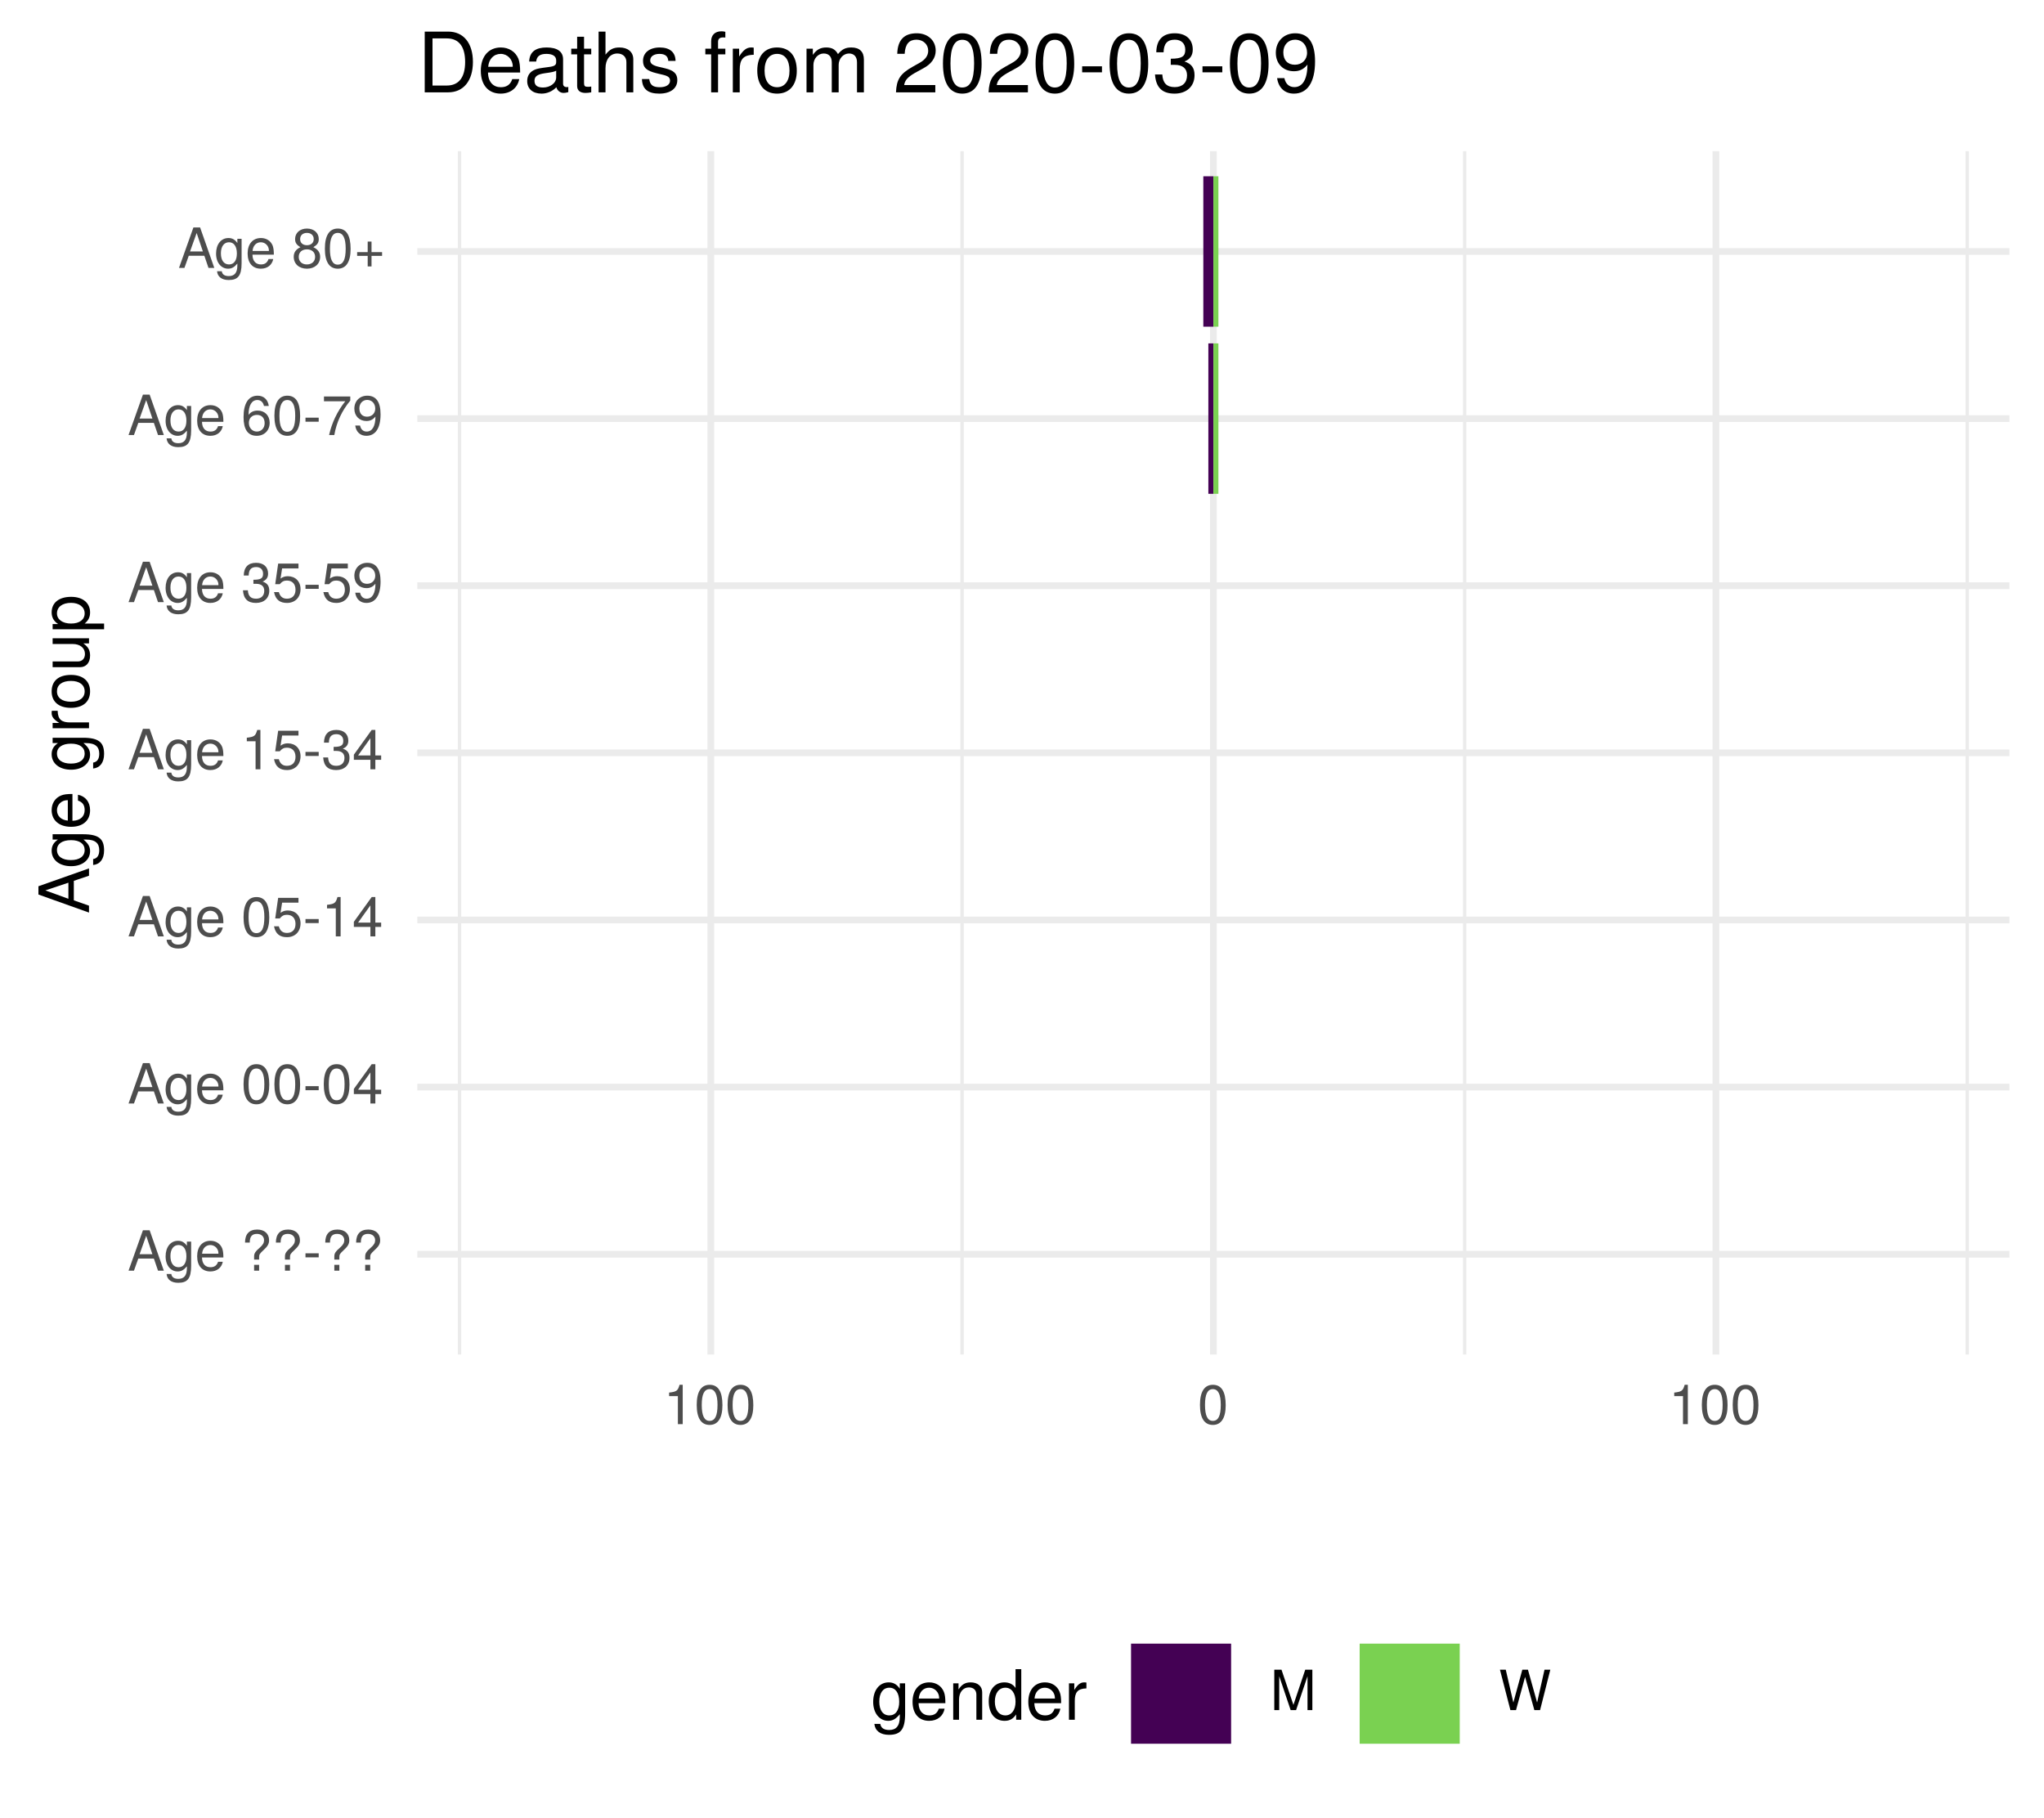
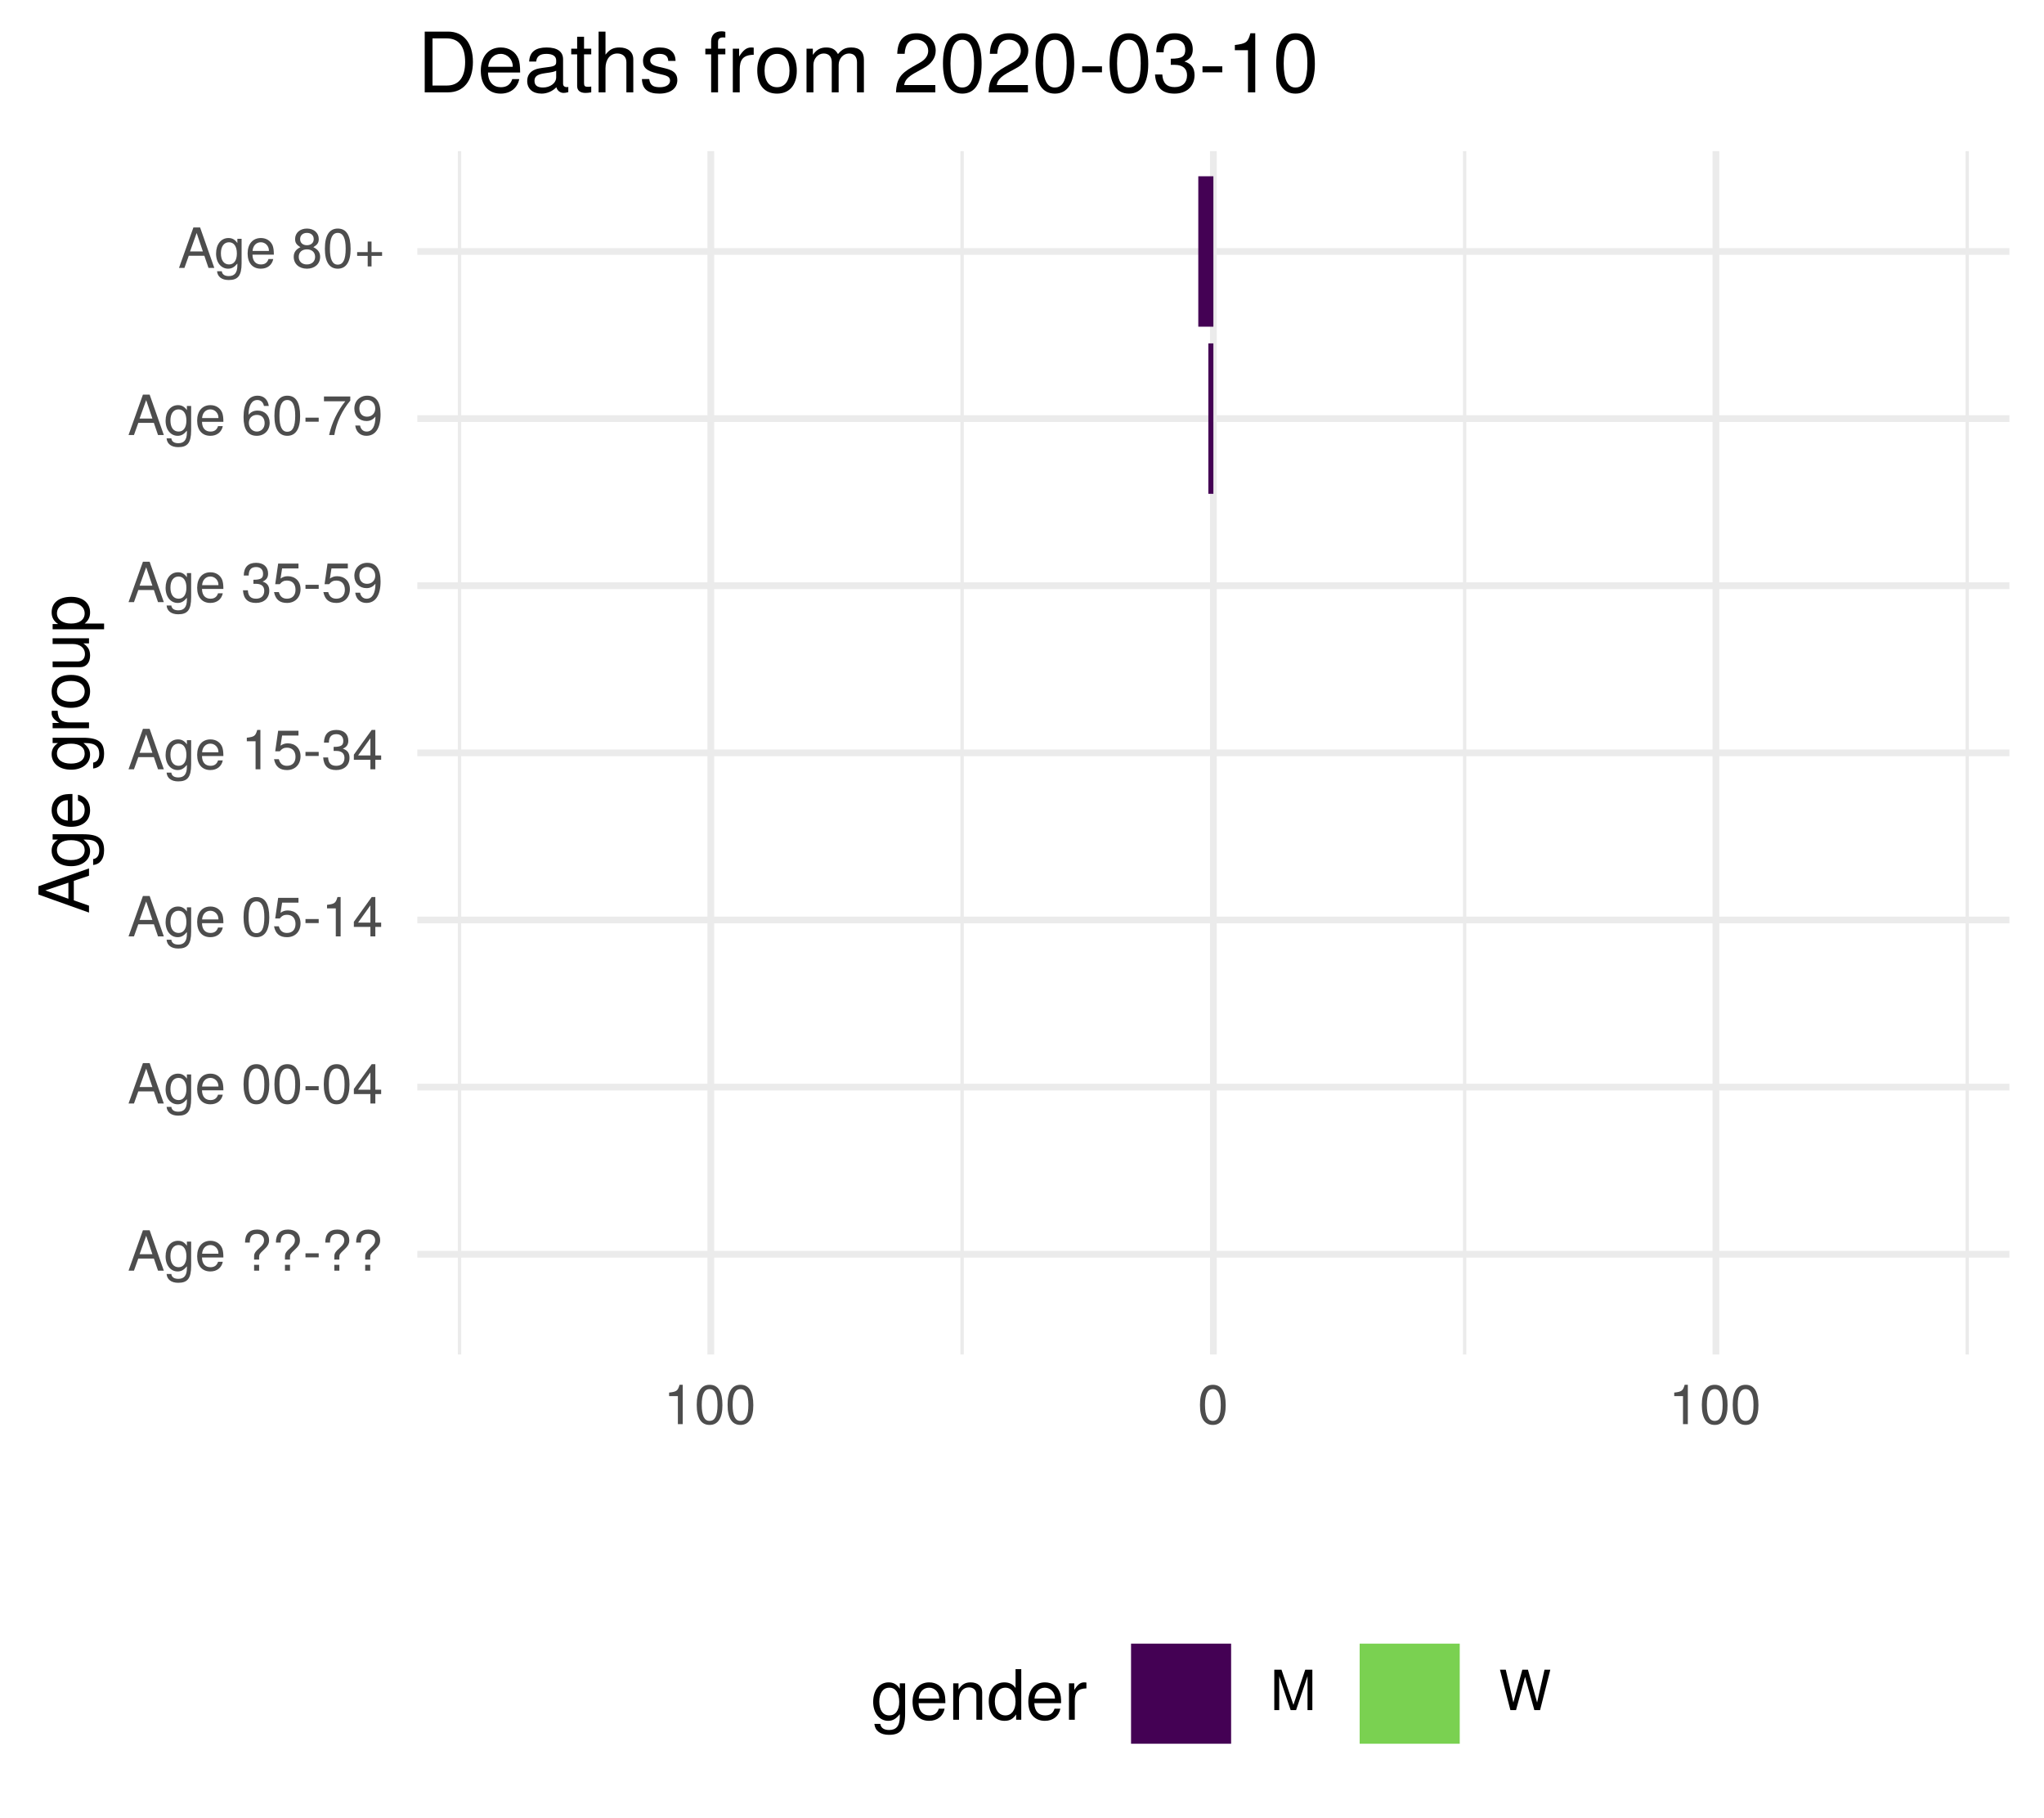
<svg xmlns="http://www.w3.org/2000/svg" xmlns:xlink="http://www.w3.org/1999/xlink" width="324pt" height="288pt" viewBox="0 0 324 288" version="1.1">
  <defs>
    <g>
      <symbol overflow="visible" id="glyph0-0">
        <path style="stroke:none;" d="" />
      </symbol>
      <symbol overflow="visible" id="glyph0-1">
        <path style="stroke:none;" d="M 5.75 0 L 3.5 -6.406 L 2.438 -6.406 L 0.156 0 L 1.016 0 L 1.703 -1.922 L 4.172 -1.922 L 4.828 0 Z M 3.938 -2.609 L 1.906 -2.609 L 2.953 -5.531 Z M 3.938 -2.609 " />
      </symbol>
      <symbol overflow="visible" id="glyph0-2">
        <path style="stroke:none;" d="M 4.297 -0.75 L 4.297 -4.609 L 3.625 -4.609 L 3.625 -3.938 C 3.25 -4.484 2.812 -4.734 2.219 -4.734 C 1.047 -4.734 0.25 -3.75 0.25 -2.266 C 0.25 -0.812 1.078 0.125 2.156 0.125 C 2.734 0.125 3.141 -0.109 3.625 -0.688 L 3.625 -0.391 C 3.625 0.828 3.125 1.297 2.266 1.297 C 1.688 1.297 1.234 1.094 1.156 0.531 L 0.406 0.531 C 0.484 1.406 1.156 1.922 2.25 1.922 C 3.688 1.922 4.297 1.281 4.297 -0.75 Z M 3.547 -2.281 C 3.547 -1.172 3.078 -0.547 2.312 -0.547 C 1.5 -0.547 1.016 -1.188 1.016 -2.312 C 1.016 -3.406 1.516 -4.062 2.297 -4.062 C 3.094 -4.062 3.547 -3.391 3.547 -2.281 Z M 3.547 -2.281 " />
      </symbol>
      <symbol overflow="visible" id="glyph0-3">
        <path style="stroke:none;" d="M 4.516 -2.094 C 4.516 -2.766 4.453 -3.188 4.328 -3.531 C 4.031 -4.281 3.328 -4.734 2.469 -4.734 C 1.172 -4.734 0.359 -3.797 0.359 -2.281 C 0.359 -0.766 1.156 0.125 2.453 0.125 C 3.5 0.125 4.234 -0.469 4.422 -1.406 L 3.672 -1.406 C 3.469 -0.797 3.062 -0.547 2.469 -0.547 C 1.703 -0.547 1.141 -1.031 1.125 -2.094 Z M 3.734 -2.75 C 3.734 -2.75 3.734 -2.703 3.719 -2.688 L 1.141 -2.688 C 1.203 -3.516 1.719 -4.062 2.453 -4.062 C 3.172 -4.062 3.734 -3.469 3.734 -2.75 Z M 3.734 -2.75 " />
      </symbol>
      <symbol overflow="visible" id="glyph0-4">
        <path style="stroke:none;" d="" />
      </symbol>
      <symbol overflow="visible" id="glyph0-5">
        <path style="stroke:none;" d="M 4.422 -4.828 C 4.422 -5.859 3.688 -6.516 2.547 -6.516 C 1.281 -6.516 0.609 -5.812 0.609 -4.453 L 1.359 -4.453 C 1.359 -5.422 1.719 -5.828 2.5 -5.828 C 3.172 -5.828 3.625 -5.422 3.625 -4.828 C 3.625 -4.422 3.438 -4.078 2.969 -3.672 C 2.453 -3.203 2.453 -3.203 2.297 -3 C 2.109 -2.75 2.047 -2.547 2.047 -2.234 L 2.047 -1.75 L 2.844 -1.75 L 2.844 -2.156 C 2.844 -2.547 2.938 -2.703 3.531 -3.25 C 4.203 -3.859 4.422 -4.25 4.422 -4.828 Z M 2.844 0 L 2.844 -0.922 L 2.047 -0.922 L 2.047 0 Z M 2.844 0 " />
      </symbol>
      <symbol overflow="visible" id="glyph0-6">
        <path style="stroke:none;" d="M 2.5 -2.109 L 2.5 -2.75 L 0.406 -2.75 L 0.406 -2.109 Z M 2.5 -2.109 " />
      </symbol>
      <symbol overflow="visible" id="glyph0-7">
        <path style="stroke:none;" d="M 4.453 -3 C 4.453 -5.156 3.781 -6.234 2.422 -6.234 C 1.078 -6.234 0.375 -5.141 0.375 -3.047 C 0.375 -0.953 1.078 0.125 2.422 0.125 C 3.734 0.125 4.453 -0.953 4.453 -3 Z M 3.672 -3.062 C 3.672 -1.297 3.266 -0.516 2.406 -0.516 C 1.578 -0.516 1.172 -1.344 1.172 -3.047 C 1.172 -4.75 1.578 -5.547 2.422 -5.547 C 3.25 -5.547 3.672 -4.734 3.672 -3.062 Z M 3.672 -3.062 " />
      </symbol>
      <symbol overflow="visible" id="glyph0-8">
        <path style="stroke:none;" d="M 4.578 -1.5 L 4.578 -2.188 L 3.656 -2.188 L 3.656 -6.234 L 3.078 -6.234 L 0.25 -2.312 L 0.25 -1.5 L 2.875 -1.5 L 2.875 0 L 3.656 0 L 3.656 -1.5 Z M 2.875 -2.188 L 0.922 -2.188 L 2.875 -4.922 Z M 2.875 -2.188 " />
      </symbol>
      <symbol overflow="visible" id="glyph0-9">
        <path style="stroke:none;" d="M 4.516 -2.062 C 4.516 -3.297 3.688 -4.109 2.5 -4.109 C 2.062 -4.109 1.703 -4 1.344 -3.734 L 1.594 -5.344 L 4.188 -5.344 L 4.188 -6.109 L 0.969 -6.109 L 0.5 -2.844 L 1.219 -2.844 C 1.578 -3.266 1.875 -3.422 2.359 -3.422 C 3.188 -3.422 3.719 -2.891 3.719 -1.969 C 3.719 -1.062 3.203 -0.547 2.359 -0.547 C 1.688 -0.547 1.266 -0.891 1.078 -1.594 L 0.312 -1.594 C 0.562 -0.359 1.266 0.125 2.375 0.125 C 3.641 0.125 4.516 -0.75 4.516 -2.062 Z M 4.516 -2.062 " />
      </symbol>
      <symbol overflow="visible" id="glyph0-10">
        <path style="stroke:none;" d="M 3.047 0 L 3.047 -6.234 L 2.547 -6.234 C 2.266 -5.281 2.094 -5.141 0.891 -5 L 0.891 -4.438 L 2.281 -4.438 L 2.281 0 Z M 3.047 0 " />
      </symbol>
      <symbol overflow="visible" id="glyph0-11">
        <path style="stroke:none;" d="M 4.453 -1.812 C 4.453 -2.562 4.141 -3.016 3.391 -3.266 C 3.969 -3.5 4.266 -3.891 4.266 -4.516 C 4.266 -5.594 3.547 -6.234 2.359 -6.234 C 1.109 -6.234 0.438 -5.547 0.406 -4.219 L 1.188 -4.219 C 1.203 -5.141 1.578 -5.562 2.375 -5.562 C 3.062 -5.562 3.469 -5.156 3.469 -4.5 C 3.469 -3.828 3.188 -3.547 1.938 -3.547 L 1.938 -2.906 L 2.359 -2.906 C 3.219 -2.906 3.656 -2.5 3.656 -1.797 C 3.656 -1.016 3.172 -0.547 2.359 -0.547 C 1.516 -0.547 1.109 -0.969 1.062 -1.875 L 0.281 -1.875 C 0.375 -0.5 1.062 0.125 2.344 0.125 C 3.625 0.125 4.453 -0.641 4.453 -1.812 Z M 4.453 -1.812 " />
      </symbol>
      <symbol overflow="visible" id="glyph0-12">
        <path style="stroke:none;" d="M 4.484 -3.266 C 4.484 -5.219 3.797 -6.234 2.375 -6.234 C 1.188 -6.234 0.328 -5.391 0.328 -4.172 C 0.328 -3.016 1.125 -2.219 2.25 -2.219 C 2.844 -2.219 3.266 -2.438 3.672 -2.922 C 3.672 -1.406 3.172 -0.547 2.281 -0.547 C 1.734 -0.547 1.359 -0.891 1.234 -1.5 L 0.469 -1.5 C 0.609 -0.469 1.281 0.125 2.234 0.125 C 3.688 0.125 4.484 -1.109 4.484 -3.266 Z M 3.641 -4.188 C 3.641 -3.422 3.094 -2.906 2.344 -2.906 C 1.594 -2.906 1.125 -3.391 1.125 -4.234 C 1.125 -5.016 1.656 -5.562 2.359 -5.562 C 3.094 -5.562 3.641 -5 3.641 -4.188 Z M 3.641 -4.188 " />
      </symbol>
      <symbol overflow="visible" id="glyph0-13">
        <path style="stroke:none;" d="M 4.516 -1.938 C 4.516 -3.094 3.719 -3.875 2.609 -3.875 C 1.984 -3.875 1.5 -3.641 1.172 -3.188 C 1.172 -4.703 1.672 -5.547 2.562 -5.547 C 3.109 -5.547 3.484 -5.203 3.609 -4.609 L 4.375 -4.609 C 4.234 -5.625 3.562 -6.234 2.609 -6.234 C 1.156 -6.234 0.375 -5.016 0.375 -2.844 C 0.375 -0.891 1.047 0.125 2.469 0.125 C 3.656 0.125 4.516 -0.719 4.516 -1.938 Z M 3.719 -1.875 C 3.719 -1.094 3.188 -0.547 2.484 -0.547 C 1.766 -0.547 1.219 -1.125 1.219 -1.922 C 1.219 -2.688 1.734 -3.188 2.5 -3.188 C 3.25 -3.188 3.719 -2.703 3.719 -1.875 Z M 3.719 -1.875 " />
      </symbol>
      <symbol overflow="visible" id="glyph0-14">
        <path style="stroke:none;" d="M 4.578 -5.453 L 4.578 -6.109 L 0.406 -6.109 L 0.406 -5.344 L 3.781 -5.344 C 2.531 -3.781 1.656 -1.953 1.219 0 L 2.047 0 C 2.391 -2.016 3.266 -3.891 4.578 -5.453 Z M 4.578 -5.453 " />
      </symbol>
      <symbol overflow="visible" id="glyph0-15">
        <path style="stroke:none;" d="M 4.516 -1.766 C 4.516 -2.453 4.156 -2.938 3.438 -3.281 C 4.078 -3.672 4.297 -3.984 4.297 -4.578 C 4.297 -5.547 3.531 -6.234 2.422 -6.234 C 1.312 -6.234 0.547 -5.547 0.547 -4.578 C 0.547 -4 0.75 -3.672 1.391 -3.281 C 0.672 -2.938 0.328 -2.453 0.328 -1.766 C 0.328 -0.625 1.188 0.125 2.422 0.125 C 3.656 0.125 4.516 -0.625 4.516 -1.766 Z M 3.5 -4.562 C 3.5 -3.969 3.062 -3.594 2.422 -3.594 C 1.766 -3.594 1.344 -3.969 1.344 -4.562 C 1.344 -5.156 1.766 -5.547 2.422 -5.547 C 3.078 -5.547 3.5 -5.156 3.5 -4.562 Z M 3.719 -1.75 C 3.719 -1.016 3.188 -0.547 2.406 -0.547 C 1.641 -0.547 1.125 -1.016 1.125 -1.75 C 1.125 -2.484 1.641 -2.938 2.422 -2.938 C 3.188 -2.938 3.719 -2.484 3.719 -1.75 Z M 3.719 -1.75 " />
      </symbol>
      <symbol overflow="visible" id="glyph0-16">
        <path style="stroke:none;" d="M 4.547 -1.906 L 4.547 -2.5 L 2.875 -2.5 L 2.875 -4.172 L 2.266 -4.172 L 2.266 -2.5 L 0.594 -2.5 L 0.594 -1.906 L 2.266 -1.906 L 2.266 -0.234 L 2.875 -0.234 L 2.875 -1.906 Z M 4.547 -1.906 " />
      </symbol>
      <symbol overflow="visible" id="glyph0-17">
        <path style="stroke:none;" d="M 6.688 0 L 6.688 -6.406 L 5.562 -6.406 L 3.688 -0.828 L 1.797 -6.406 L 0.656 -6.406 L 0.656 0 L 1.438 0 L 1.438 -5.375 L 3.25 0 L 4.109 0 L 5.922 -5.375 L 5.922 0 Z M 6.688 0 " />
      </symbol>
      <symbol overflow="visible" id="glyph0-18">
        <path style="stroke:none;" d="M 8.172 -6.406 L 7.25 -6.406 L 6.078 -1.203 L 4.625 -6.406 L 3.734 -6.406 L 2.312 -1.203 L 1.109 -6.406 L 0.188 -6.406 L 1.844 0 L 2.734 0 L 4.172 -5.266 L 5.641 0 L 6.547 0 Z M 8.172 -6.406 " />
      </symbol>
      <symbol overflow="visible" id="glyph1-0">
        <path style="stroke:none;" d="" />
      </symbol>
      <symbol overflow="visible" id="glyph1-1">
        <path style="stroke:none;" d="M 0 -7.188 L -8.016 -4.359 L -8.016 -3.047 L 0 -0.188 L 0 -1.281 L -2.406 -2.125 L -2.406 -5.219 L 0 -6.031 Z M -3.266 -4.922 L -3.266 -2.375 L -6.922 -3.703 Z M -3.266 -4.922 " />
      </symbol>
      <symbol overflow="visible" id="glyph1-2">
        <path style="stroke:none;" d="M -0.953 -5.375 L -5.766 -5.375 L -5.766 -4.531 L -4.922 -4.531 C -5.609 -4.062 -5.922 -3.516 -5.922 -2.766 C -5.922 -1.312 -4.703 -0.312 -2.828 -0.312 C -1.016 -0.312 0.172 -1.344 0.172 -2.688 C 0.172 -3.422 -0.141 -3.922 -0.875 -4.531 L -0.484 -4.531 C 1.047 -4.531 1.625 -3.906 1.625 -2.844 C 1.625 -2.109 1.359 -1.547 0.656 -1.438 L 0.656 -0.5 C 1.75 -0.609 2.391 -1.453 2.391 -2.812 C 2.391 -4.609 1.594 -5.375 -0.953 -5.375 Z M -2.844 -4.438 C -1.469 -4.438 -0.688 -3.844 -0.688 -2.875 C -0.688 -1.875 -1.484 -1.281 -2.875 -1.281 C -4.266 -1.281 -5.078 -1.891 -5.078 -2.875 C -5.078 -3.859 -4.25 -4.438 -2.844 -4.438 Z M -2.844 -4.438 " />
      </symbol>
      <symbol overflow="visible" id="glyph1-3">
        <path style="stroke:none;" d="M -2.625 -5.641 C -3.453 -5.641 -3.984 -5.578 -4.406 -5.406 C -5.359 -5.031 -5.922 -4.156 -5.922 -3.078 C -5.922 -1.469 -4.734 -0.438 -2.844 -0.438 C -0.953 -0.438 0.172 -1.438 0.172 -3.062 C 0.172 -4.375 -0.578 -5.297 -1.75 -5.516 L -1.75 -4.594 C -0.984 -4.344 -0.688 -3.828 -0.688 -3.094 C -0.688 -2.141 -1.297 -1.422 -2.625 -1.391 Z M -3.438 -4.656 C -3.438 -4.656 -3.391 -4.656 -3.359 -4.656 L -3.359 -1.422 C -4.391 -1.5 -5.078 -2.141 -5.078 -3.062 C -5.078 -3.969 -4.328 -4.656 -3.438 -4.656 Z M -3.438 -4.656 " />
      </symbol>
      <symbol overflow="visible" id="glyph1-4">
        <path style="stroke:none;" d="" />
      </symbol>
      <symbol overflow="visible" id="glyph1-5">
        <path style="stroke:none;" d="M -4.969 -3.531 L -5.891 -3.531 C -5.922 -3.375 -5.922 -3.297 -5.922 -3.172 C -5.922 -2.578 -5.578 -2.141 -4.719 -1.609 L -5.766 -1.609 L -5.766 -0.766 L 0 -0.766 L 0 -1.688 L -2.984 -1.688 C -4.297 -1.688 -4.938 -2.109 -4.969 -3.531 Z M -4.969 -3.531 " />
      </symbol>
      <symbol overflow="visible" id="glyph1-6">
        <path style="stroke:none;" d="M -2.844 -5.609 C -4.828 -5.609 -5.922 -4.656 -5.922 -2.984 C -5.922 -1.375 -4.812 -0.391 -2.875 -0.391 C -0.953 -0.391 0.172 -1.359 0.172 -3 C 0.172 -4.625 -0.953 -5.609 -2.844 -5.609 Z M -2.844 -4.656 C -1.5 -4.656 -0.688 -4.016 -0.688 -3 C -0.688 -1.984 -1.484 -1.359 -2.875 -1.359 C -4.266 -1.359 -5.078 -1.984 -5.078 -3 C -5.078 -4.031 -4.281 -4.656 -2.844 -4.656 Z M -2.844 -4.656 " />
      </symbol>
      <symbol overflow="visible" id="glyph1-7">
        <path style="stroke:none;" d="M 0 -5.297 L -5.766 -5.297 L -5.766 -4.391 L -2.578 -4.391 C -1.406 -4.391 -0.641 -3.766 -0.641 -2.812 C -0.641 -2.094 -1.078 -1.625 -1.766 -1.625 L -5.766 -1.625 L -5.766 -0.719 L -1.406 -0.719 C -0.453 -0.719 0.172 -1.438 0.172 -2.547 C 0.172 -3.406 -0.125 -3.938 -0.891 -4.484 L 0 -4.484 Z M 0 -5.297 " />
      </symbol>
      <symbol overflow="visible" id="glyph1-8">
        <path style="stroke:none;" d="M -2.828 -5.75 C -4.766 -5.75 -5.922 -4.812 -5.922 -3.281 C -5.922 -2.5 -5.578 -1.875 -4.891 -1.438 L -5.766 -1.438 L -5.766 -0.609 L 2.391 -0.609 L 2.391 -1.516 L -0.688 -1.516 C -0.094 -2 0.172 -2.547 0.172 -3.281 C 0.172 -4.781 -0.984 -5.75 -2.828 -5.75 Z M -2.844 -4.797 C -1.547 -4.797 -0.688 -4.125 -0.688 -3.125 C -0.688 -2.156 -1.484 -1.516 -2.844 -1.516 C -4.188 -1.516 -5.078 -2.156 -5.078 -3.125 C -5.078 -4.141 -4.219 -4.797 -2.844 -4.797 Z M -2.844 -4.797 " />
      </symbol>
      <symbol overflow="visible" id="glyph2-0">
        <path style="stroke:none;" d="" />
      </symbol>
      <symbol overflow="visible" id="glyph2-1">
        <path style="stroke:none;" d="M 5.375 -0.953 L 5.375 -5.766 L 4.531 -5.766 L 4.531 -4.922 C 4.062 -5.609 3.516 -5.922 2.766 -5.922 C 1.312 -5.922 0.312 -4.703 0.312 -2.828 C 0.312 -1.016 1.344 0.172 2.688 0.172 C 3.422 0.172 3.922 -0.141 4.531 -0.875 L 4.531 -0.484 C 4.531 1.047 3.906 1.625 2.844 1.625 C 2.109 1.625 1.547 1.359 1.438 0.656 L 0.5 0.656 C 0.609 1.75 1.453 2.391 2.812 2.391 C 4.609 2.391 5.375 1.594 5.375 -0.953 Z M 4.438 -2.844 C 4.438 -1.469 3.844 -0.688 2.875 -0.688 C 1.875 -0.688 1.281 -1.484 1.281 -2.875 C 1.281 -4.266 1.891 -5.078 2.875 -5.078 C 3.859 -5.078 4.438 -4.25 4.438 -2.844 Z M 4.438 -2.844 " />
      </symbol>
      <symbol overflow="visible" id="glyph2-2">
        <path style="stroke:none;" d="M 5.641 -2.625 C 5.641 -3.453 5.578 -3.984 5.406 -4.406 C 5.031 -5.359 4.156 -5.922 3.078 -5.922 C 1.469 -5.922 0.438 -4.734 0.438 -2.844 C 0.438 -0.953 1.438 0.172 3.062 0.172 C 4.375 0.172 5.297 -0.578 5.516 -1.75 L 4.594 -1.75 C 4.344 -0.984 3.828 -0.688 3.094 -0.688 C 2.141 -0.688 1.422 -1.297 1.391 -2.625 Z M 4.656 -3.438 C 4.656 -3.438 4.656 -3.391 4.656 -3.359 L 1.422 -3.359 C 1.5 -4.391 2.141 -5.078 3.062 -5.078 C 3.969 -5.078 4.656 -4.328 4.656 -3.438 Z M 4.656 -3.438 " />
      </symbol>
      <symbol overflow="visible" id="glyph2-3">
        <path style="stroke:none;" d="M 5.359 0 L 5.359 -4.359 C 5.359 -5.312 4.641 -5.922 3.531 -5.922 C 2.672 -5.922 2.125 -5.594 1.609 -4.797 L 1.609 -5.766 L 0.766 -5.766 L 0.766 0 L 1.688 0 L 1.688 -3.172 C 1.688 -4.359 2.328 -5.125 3.25 -5.125 C 3.984 -5.125 4.438 -4.688 4.438 -4 L 4.438 0 Z M 5.359 0 " />
      </symbol>
      <symbol overflow="visible" id="glyph2-4">
        <path style="stroke:none;" d="M 5.438 0 L 5.438 -8.016 L 4.531 -8.016 L 4.531 -5.031 C 4.141 -5.625 3.531 -5.922 2.766 -5.922 C 1.266 -5.922 0.281 -4.781 0.281 -2.938 C 0.281 -0.984 1.25 0.172 2.797 0.172 C 3.594 0.172 4.141 -0.125 4.625 -0.844 L 4.625 0 Z M 4.531 -2.859 C 4.531 -1.531 3.891 -0.688 2.922 -0.688 C 1.906 -0.688 1.25 -1.547 1.25 -2.875 C 1.25 -4.219 1.906 -5.078 2.922 -5.078 C 3.906 -5.078 4.531 -4.188 4.531 -2.859 Z M 4.531 -2.859 " />
      </symbol>
      <symbol overflow="visible" id="glyph2-5">
        <path style="stroke:none;" d="M 3.531 -4.969 L 3.531 -5.891 C 3.375 -5.922 3.297 -5.922 3.172 -5.922 C 2.578 -5.922 2.141 -5.578 1.609 -4.719 L 1.609 -5.766 L 0.766 -5.766 L 0.766 0 L 1.688 0 L 1.688 -2.984 C 1.688 -4.297 2.109 -4.938 3.531 -4.969 Z M 3.531 -4.969 " />
      </symbol>
      <symbol overflow="visible" id="glyph3-0">
        <path style="stroke:none;" d="" />
      </symbol>
      <symbol overflow="visible" id="glyph3-1">
        <path style="stroke:none;" d="M 8.812 -4.812 C 8.812 -7.797 7.328 -9.625 4.891 -9.625 L 1.172 -9.625 L 1.172 0 L 4.891 0 C 7.312 0 8.812 -1.828 8.812 -4.812 Z M 7.578 -4.812 C 7.578 -2.375 6.578 -1.078 4.672 -1.078 L 2.406 -1.078 L 2.406 -8.547 L 4.672 -8.547 C 6.578 -8.547 7.578 -7.266 7.578 -4.812 Z M 7.578 -4.812 " />
      </symbol>
      <symbol overflow="visible" id="glyph3-2">
        <path style="stroke:none;" d="M 6.766 -3.141 C 6.766 -4.141 6.688 -4.781 6.5 -5.297 C 6.047 -6.438 4.984 -7.109 3.703 -7.109 C 1.766 -7.109 0.531 -5.688 0.531 -3.422 C 0.531 -1.156 1.734 0.203 3.672 0.203 C 5.25 0.203 6.344 -0.703 6.625 -2.094 L 5.516 -2.094 C 5.219 -1.188 4.594 -0.812 3.703 -0.812 C 2.562 -0.812 1.703 -1.562 1.672 -3.141 Z M 5.594 -4.125 C 5.594 -4.125 5.594 -4.062 5.578 -4.047 L 1.703 -4.047 C 1.797 -5.266 2.578 -6.094 3.688 -6.094 C 4.766 -6.094 5.594 -5.203 5.594 -4.125 Z M 5.594 -4.125 " />
      </symbol>
      <symbol overflow="visible" id="glyph3-3">
        <path style="stroke:none;" d="M 7.062 -0.031 L 7.062 -0.859 C 6.938 -0.828 6.891 -0.828 6.828 -0.828 C 6.438 -0.828 6.234 -1.031 6.234 -1.375 L 6.234 -5.234 C 6.234 -6.453 5.328 -7.109 3.625 -7.109 C 1.953 -7.109 0.922 -6.469 0.859 -4.875 L 1.969 -4.875 C 2.062 -5.719 2.562 -6.094 3.594 -6.094 C 4.578 -6.094 5.141 -5.734 5.141 -5.062 L 5.141 -4.781 C 5.141 -4.312 4.859 -4.125 3.984 -4.016 C 2.422 -3.812 2.188 -3.766 1.766 -3.594 C 0.969 -3.266 0.547 -2.641 0.547 -1.797 C 0.547 -0.547 1.422 0.203 2.828 0.203 C 3.703 0.203 4.562 -0.172 5.172 -0.812 C 5.297 -0.297 5.766 0.094 6.312 0.094 C 6.531 0.094 6.703 0.062 7.062 -0.031 Z M 5.141 -2.391 C 5.141 -1.406 4.125 -0.766 3.062 -0.766 C 2.203 -0.766 1.703 -1.062 1.703 -1.828 C 1.703 -2.547 2.188 -2.859 3.359 -3.031 C 4.531 -3.188 4.766 -3.25 5.141 -3.422 Z M 5.141 -2.391 " />
      </symbol>
      <symbol overflow="visible" id="glyph3-4">
        <path style="stroke:none;" d="M 3.359 0 L 3.359 -0.922 C 3.203 -0.891 3.031 -0.875 2.828 -0.875 C 2.344 -0.875 2.219 -1 2.219 -1.484 L 2.219 -6.016 L 3.359 -6.016 L 3.359 -6.922 L 2.219 -6.922 L 2.219 -8.812 L 1.125 -8.812 L 1.125 -6.922 L 0.188 -6.922 L 0.188 -6.016 L 1.125 -6.016 L 1.125 -1 C 1.125 -0.297 1.594 0.094 2.453 0.094 C 2.719 0.094 2.984 0.062 3.359 0 Z M 3.359 0 " />
      </symbol>
      <symbol overflow="visible" id="glyph3-5">
        <path style="stroke:none;" d="M 6.422 0 L 6.422 -5.234 C 6.422 -6.391 5.578 -7.109 4.234 -7.109 C 3.266 -7.109 2.672 -6.812 2.016 -5.969 L 2.016 -9.625 L 0.922 -9.625 L 0.922 0 L 2.016 0 L 2.016 -3.812 C 2.016 -5.234 2.766 -6.156 3.891 -6.156 C 4.672 -6.156 5.328 -5.703 5.328 -4.797 L 5.328 0 Z M 6.422 0 " />
      </symbol>
      <symbol overflow="visible" id="glyph3-6">
        <path style="stroke:none;" d="M 6.062 -1.938 C 6.062 -2.969 5.484 -3.484 4.109 -3.812 L 3.047 -4.062 C 2.156 -4.281 1.766 -4.562 1.766 -5.062 C 1.766 -5.688 2.344 -6.094 3.234 -6.094 C 4.125 -6.094 4.594 -5.719 4.625 -4.984 L 5.781 -4.984 C 5.766 -6.344 4.875 -7.109 3.281 -7.109 C 1.656 -7.109 0.625 -6.281 0.625 -5 C 0.625 -3.922 1.172 -3.406 2.812 -3.016 L 3.844 -2.766 C 4.609 -2.578 4.906 -2.344 4.906 -1.844 C 4.906 -1.203 4.266 -0.812 3.297 -0.812 C 2.312 -0.812 1.75 -1.062 1.609 -2.109 L 0.453 -2.109 C 0.5 -0.516 1.406 0.203 3.203 0.203 C 4.953 0.203 6.062 -0.609 6.062 -1.938 Z M 6.062 -1.938 " />
      </symbol>
      <symbol overflow="visible" id="glyph3-7">
        <path style="stroke:none;" d="" />
      </symbol>
      <symbol overflow="visible" id="glyph3-8">
        <path style="stroke:none;" d="M 3.406 -6.016 L 3.406 -6.922 L 2.25 -6.922 L 2.25 -8 C 2.25 -8.469 2.516 -8.703 3.031 -8.703 C 3.109 -8.703 3.156 -8.703 3.406 -8.688 L 3.406 -9.594 C 3.156 -9.656 3.016 -9.672 2.781 -9.672 C 1.766 -9.672 1.156 -9.078 1.156 -8.094 L 1.156 -6.922 L 0.234 -6.922 L 0.234 -6.016 L 1.156 -6.016 L 1.156 0 L 2.25 0 L 2.25 -6.016 Z M 3.406 -6.016 " />
      </symbol>
      <symbol overflow="visible" id="glyph3-9">
        <path style="stroke:none;" d="M 4.234 -5.953 L 4.234 -7.078 C 4.047 -7.109 3.969 -7.109 3.812 -7.109 C 3.109 -7.109 2.562 -6.688 1.922 -5.672 L 1.922 -6.922 L 0.922 -6.922 L 0.922 0 L 2.016 0 L 2.016 -3.594 C 2.016 -5.156 2.531 -5.922 4.234 -5.953 Z M 4.234 -5.953 " />
      </symbol>
      <symbol overflow="visible" id="glyph3-10">
        <path style="stroke:none;" d="M 6.734 -3.406 C 6.734 -5.797 5.578 -7.109 3.594 -7.109 C 1.656 -7.109 0.469 -5.781 0.469 -3.453 C 0.469 -1.141 1.641 0.203 3.609 0.203 C 5.547 0.203 6.734 -1.141 6.734 -3.406 Z M 5.578 -3.422 C 5.578 -1.797 4.812 -0.812 3.609 -0.812 C 2.375 -0.812 1.625 -1.781 1.625 -3.453 C 1.625 -5.125 2.375 -6.094 3.609 -6.094 C 4.844 -6.094 5.578 -5.141 5.578 -3.422 Z M 5.578 -3.422 " />
      </symbol>
      <symbol overflow="visible" id="glyph3-11">
        <path style="stroke:none;" d="M 10.031 0 L 10.031 -5.188 C 10.031 -6.438 9.344 -7.109 8.047 -7.109 C 7.125 -7.109 6.578 -6.844 5.922 -6.062 C 5.516 -6.797 4.969 -7.109 4.062 -7.109 C 3.141 -7.109 2.531 -6.766 1.938 -5.938 L 1.938 -6.922 L 0.938 -6.922 L 0.938 0 L 2.031 0 L 2.031 -4.344 C 2.031 -5.344 2.766 -6.156 3.656 -6.156 C 4.469 -6.156 4.938 -5.656 4.938 -4.766 L 4.938 0 L 6.031 0 L 6.031 -4.344 C 6.031 -5.344 6.766 -6.156 7.672 -6.156 C 8.469 -6.156 8.938 -5.641 8.938 -4.766 L 8.938 0 Z M 10.031 0 " />
      </symbol>
      <symbol overflow="visible" id="glyph3-12">
        <path style="stroke:none;" d="M 6.75 -6.609 C 6.75 -8.203 5.516 -9.359 3.75 -9.359 C 1.828 -9.359 0.719 -8.391 0.656 -6.109 L 1.828 -6.109 C 1.922 -7.688 2.562 -8.344 3.703 -8.344 C 4.766 -8.344 5.562 -7.594 5.562 -6.594 C 5.562 -5.844 5.125 -5.219 4.297 -4.734 L 3.078 -4.047 C 1.125 -2.938 0.547 -2.062 0.453 0 L 6.688 0 L 6.688 -1.156 L 1.75 -1.156 C 1.875 -1.922 2.297 -2.406 3.453 -3.078 L 4.766 -3.797 C 6.078 -4.484 6.75 -5.469 6.75 -6.609 Z M 6.75 -6.609 " />
      </symbol>
      <symbol overflow="visible" id="glyph3-13">
        <path style="stroke:none;" d="M 6.688 -4.5 C 6.688 -7.75 5.672 -9.359 3.625 -9.359 C 1.609 -9.359 0.562 -7.719 0.562 -4.578 C 0.562 -1.422 1.625 0.203 3.625 0.203 C 5.609 0.203 6.688 -1.422 6.688 -4.5 Z M 5.5 -4.609 C 5.5 -1.953 4.891 -0.766 3.609 -0.766 C 2.375 -0.766 1.75 -2 1.75 -4.562 C 1.75 -7.125 2.375 -8.328 3.625 -8.328 C 4.891 -8.328 5.5 -7.109 5.5 -4.609 Z M 5.5 -4.609 " />
      </symbol>
      <symbol overflow="visible" id="glyph3-14">
        <path style="stroke:none;" d="M 3.75 -3.172 L 3.75 -4.125 L 0.609 -4.125 L 0.609 -3.172 Z M 3.75 -3.172 " />
      </symbol>
      <symbol overflow="visible" id="glyph3-15">
        <path style="stroke:none;" d="M 6.688 -2.719 C 6.688 -3.859 6.219 -4.516 5.094 -4.891 C 5.969 -5.234 6.406 -5.844 6.406 -6.781 C 6.406 -8.391 5.328 -9.359 3.547 -9.359 C 1.656 -9.359 0.656 -8.328 0.625 -6.344 L 1.781 -6.344 C 1.812 -7.719 2.375 -8.344 3.562 -8.344 C 4.594 -8.344 5.219 -7.734 5.219 -6.75 C 5.219 -5.75 4.781 -5.328 2.922 -5.328 L 2.922 -4.359 L 3.547 -4.359 C 4.828 -4.359 5.5 -3.75 5.5 -2.703 C 5.5 -1.531 4.766 -0.828 3.547 -0.828 C 2.281 -0.828 1.656 -1.469 1.578 -2.828 L 0.422 -2.828 C 0.562 -0.734 1.594 0.203 3.516 0.203 C 5.438 0.203 6.688 -0.953 6.688 -2.719 Z M 6.688 -2.719 " />
      </symbol>
      <symbol overflow="visible" id="glyph3-16">
-         <path style="stroke:none;" d="M 6.719 -4.891 C 6.719 -7.828 5.703 -9.359 3.562 -9.359 C 1.781 -9.359 0.5 -8.094 0.5 -6.266 C 0.5 -4.516 1.688 -3.344 3.375 -3.344 C 4.266 -3.344 4.906 -3.656 5.516 -4.391 C 5.5 -2.094 4.766 -0.828 3.438 -0.828 C 2.609 -0.828 2.047 -1.344 1.859 -2.25 L 0.703 -2.25 C 0.922 -0.719 1.922 0.203 3.359 0.203 C 5.547 0.203 6.719 -1.656 6.719 -4.891 Z M 5.453 -6.281 C 5.453 -5.141 4.641 -4.375 3.516 -4.375 C 2.391 -4.375 1.688 -5.094 1.688 -6.344 C 1.688 -7.531 2.484 -8.344 3.547 -8.344 C 4.641 -8.344 5.453 -7.5 5.453 -6.281 Z M 5.453 -6.281 " />
+         <path style="stroke:none;" d="M 4.578 0 L 4.578 -9.359 L 3.812 -9.359 C 3.406 -7.922 3.141 -7.719 1.344 -7.5 L 1.344 -6.672 L 3.422 -6.672 L 3.422 0 Z M 4.578 0 " />
      </symbol>
    </g>
    <clipPath id="clip1">
      <path d="M 72 23.957 L 74 23.957 L 74 214.648 L 72 214.648 Z M 72 23.957 " />
    </clipPath>
    <clipPath id="clip2">
      <path d="M 152 23.957 L 153 23.957 L 153 214.648 L 152 214.648 Z M 152 23.957 " />
    </clipPath>
    <clipPath id="clip3">
      <path d="M 231 23.957 L 233 23.957 L 233 214.648 L 231 214.648 Z M 231 23.957 " />
    </clipPath>
    <clipPath id="clip4">
      <path d="M 311 23.957 L 313 23.957 L 313 214.648 L 311 214.648 Z M 311 23.957 " />
    </clipPath>
    <clipPath id="clip5">
      <path d="M 66.152 198 L 318.523 198 L 318.523 200 L 66.152 200 Z M 66.152 198 " />
    </clipPath>
    <clipPath id="clip6">
      <path d="M 66.152 171 L 318.523 171 L 318.523 173 L 66.152 173 Z M 66.152 171 " />
    </clipPath>
    <clipPath id="clip7">
      <path d="M 66.152 145 L 318.523 145 L 318.523 147 L 66.152 147 Z M 66.152 145 " />
    </clipPath>
    <clipPath id="clip8">
      <path d="M 66.152 118 L 318.523 118 L 318.523 120 L 66.152 120 Z M 66.152 118 " />
    </clipPath>
    <clipPath id="clip9">
      <path d="M 66.152 92 L 318.523 92 L 318.523 94 L 66.152 94 Z M 66.152 92 " />
    </clipPath>
    <clipPath id="clip10">
      <path d="M 66.152 65 L 318.523 65 L 318.523 67 L 66.152 67 Z M 66.152 65 " />
    </clipPath>
    <clipPath id="clip11">
      <path d="M 66.152 39 L 318.523 39 L 318.523 41 L 66.152 41 Z M 66.152 39 " />
    </clipPath>
    <clipPath id="clip12">
      <path d="M 112 23.957 L 114 23.957 L 114 214.648 L 112 214.648 Z M 112 23.957 " />
    </clipPath>
    <clipPath id="clip13">
      <path d="M 191 23.957 L 193 23.957 L 193 214.648 L 191 214.648 Z M 191 23.957 " />
    </clipPath>
    <clipPath id="clip14">
      <path d="M 271 23.957 L 273 23.957 L 273 214.648 L 271 214.648 Z M 271 23.957 " />
    </clipPath>
  </defs>
-   <g id="surface1716">
+   <g id="surface1746">
    <rect x="0" y="0" width="324" height="288" style="fill:rgb(100%,100%,100%);fill-opacity:1;stroke:none;" />
    <g clip-path="url(#clip1)" clip-rule="nonzero">
      <path style="fill:none;stroke-width:0.533;stroke-linecap:butt;stroke-linejoin:round;stroke:rgb(92.157%,92.157%,92.157%);stroke-opacity:1;stroke-miterlimit:10;" d="M 72.844 214.652 L 72.844 23.957 " />
    </g>
    <g clip-path="url(#clip2)" clip-rule="nonzero">
      <path style="fill:none;stroke-width:0.533;stroke-linecap:butt;stroke-linejoin:round;stroke:rgb(92.157%,92.157%,92.157%);stroke-opacity:1;stroke-miterlimit:10;" d="M 152.504 214.652 L 152.504 23.957 " />
    </g>
    <g clip-path="url(#clip3)" clip-rule="nonzero">
      <path style="fill:none;stroke-width:0.533;stroke-linecap:butt;stroke-linejoin:round;stroke:rgb(92.157%,92.157%,92.157%);stroke-opacity:1;stroke-miterlimit:10;" d="M 232.168 214.652 L 232.168 23.957 " />
    </g>
    <g clip-path="url(#clip4)" clip-rule="nonzero">
      <path style="fill:none;stroke-width:0.533;stroke-linecap:butt;stroke-linejoin:round;stroke:rgb(92.157%,92.157%,92.157%);stroke-opacity:1;stroke-miterlimit:10;" d="M 311.828 214.652 L 311.828 23.957 " />
    </g>
    <g clip-path="url(#clip5)" clip-rule="nonzero">
      <path style="fill:none;stroke-width:1.067;stroke-linecap:butt;stroke-linejoin:round;stroke:rgb(92.157%,92.157%,92.157%);stroke-opacity:1;stroke-miterlimit:10;" d="M 66.152 198.762 L 318.52 198.762 " />
    </g>
    <g clip-path="url(#clip6)" clip-rule="nonzero">
      <path style="fill:none;stroke-width:1.067;stroke-linecap:butt;stroke-linejoin:round;stroke:rgb(92.157%,92.157%,92.157%);stroke-opacity:1;stroke-miterlimit:10;" d="M 66.152 172.273 L 318.52 172.273 " />
    </g>
    <g clip-path="url(#clip7)" clip-rule="nonzero">
      <path style="fill:none;stroke-width:1.067;stroke-linecap:butt;stroke-linejoin:round;stroke:rgb(92.157%,92.157%,92.157%);stroke-opacity:1;stroke-miterlimit:10;" d="M 66.152 145.789 L 318.52 145.789 " />
    </g>
    <g clip-path="url(#clip8)" clip-rule="nonzero">
      <path style="fill:none;stroke-width:1.067;stroke-linecap:butt;stroke-linejoin:round;stroke:rgb(92.157%,92.157%,92.157%);stroke-opacity:1;stroke-miterlimit:10;" d="M 66.152 119.305 L 318.52 119.305 " />
    </g>
    <g clip-path="url(#clip9)" clip-rule="nonzero">
      <path style="fill:none;stroke-width:1.067;stroke-linecap:butt;stroke-linejoin:round;stroke:rgb(92.157%,92.157%,92.157%);stroke-opacity:1;stroke-miterlimit:10;" d="M 66.152 92.82 L 318.52 92.82 " />
    </g>
    <g clip-path="url(#clip10)" clip-rule="nonzero">
      <path style="fill:none;stroke-width:1.067;stroke-linecap:butt;stroke-linejoin:round;stroke:rgb(92.157%,92.157%,92.157%);stroke-opacity:1;stroke-miterlimit:10;" d="M 66.152 66.336 L 318.52 66.336 " />
    </g>
    <g clip-path="url(#clip11)" clip-rule="nonzero">
      <path style="fill:none;stroke-width:1.067;stroke-linecap:butt;stroke-linejoin:round;stroke:rgb(92.157%,92.157%,92.157%);stroke-opacity:1;stroke-miterlimit:10;" d="M 66.152 39.852 L 318.52 39.852 " />
    </g>
    <g clip-path="url(#clip12)" clip-rule="nonzero">
      <path style="fill:none;stroke-width:1.067;stroke-linecap:butt;stroke-linejoin:round;stroke:rgb(92.157%,92.157%,92.157%);stroke-opacity:1;stroke-miterlimit:10;" d="M 112.672 214.652 L 112.672 23.957 " />
    </g>
    <g clip-path="url(#clip13)" clip-rule="nonzero">
      <path style="fill:none;stroke-width:1.067;stroke-linecap:butt;stroke-linejoin:round;stroke:rgb(92.157%,92.157%,92.157%);stroke-opacity:1;stroke-miterlimit:10;" d="M 192.336 214.652 L 192.336 23.957 " />
    </g>
    <g clip-path="url(#clip14)" clip-rule="nonzero">
      <path style="fill:none;stroke-width:1.067;stroke-linecap:butt;stroke-linejoin:round;stroke:rgb(92.157%,92.157%,92.157%);stroke-opacity:1;stroke-miterlimit:10;" d="M 271.996 214.652 L 271.996 23.957 " />
    </g>
    <path style=" stroke:none;fill-rule:nonzero;fill:rgb(26.667%,0.392%,32.941%);fill-opacity:1;" d="M 191.539 78.254 L 192.336 78.254 L 192.336 54.418 L 191.539 54.418 Z M 191.539 78.254 " />
-     <path style=" stroke:none;fill-rule:nonzero;fill:rgb(47.843%,81.961%,31.765%);fill-opacity:1;" d="M 192.336 78.254 L 193.133 78.254 L 193.133 54.418 L 192.336 54.418 Z M 192.336 78.254 " />
-     <path style=" stroke:none;fill-rule:nonzero;fill:rgb(26.667%,0.392%,32.941%);fill-opacity:1;" d="M 190.742 51.77 L 192.336 51.77 L 192.336 27.934 L 190.742 27.934 Z M 190.742 51.77 " />
-     <path style=" stroke:none;fill-rule:nonzero;fill:rgb(47.843%,81.961%,31.765%);fill-opacity:1;" d="M 192.336 51.77 L 193.133 51.77 L 193.133 27.934 L 192.336 27.934 Z M 192.336 51.77 " />
+     <path style=" stroke:none;fill-rule:nonzero;fill:rgb(26.667%,0.392%,32.941%);fill-opacity:1;" d="M 189.945 51.77 L 192.336 51.77 L 192.336 27.934 L 189.945 27.934 Z M 189.945 51.77 " />
    <g style="fill:rgb(30.196%,30.196%,30.196%);fill-opacity:1;">
      <use xlink:href="#glyph0-1" x="20.219" y="201.364" />
      <use xlink:href="#glyph0-2" x="26" y="201.364" />
      <use xlink:href="#glyph0-3" x="30.893" y="201.364" />
      <use xlink:href="#glyph0-4" x="35.785" y="201.364" />
      <use xlink:href="#glyph0-5" x="38.231" y="201.364" />
      <use xlink:href="#glyph0-5" x="43.124" y="201.364" />
      <use xlink:href="#glyph0-6" x="48.017" y="201.364" />
      <use xlink:href="#glyph0-5" x="50.947" y="201.364" />
      <use xlink:href="#glyph0-5" x="55.84" y="201.364" />
    </g>
    <g style="fill:rgb(30.196%,30.196%,30.196%);fill-opacity:1;">
      <use xlink:href="#glyph0-1" x="20.219" y="174.876" />
      <use xlink:href="#glyph0-2" x="26" y="174.876" />
      <use xlink:href="#glyph0-3" x="30.893" y="174.876" />
      <use xlink:href="#glyph0-4" x="35.785" y="174.876" />
      <use xlink:href="#glyph0-7" x="38.231" y="174.876" />
      <use xlink:href="#glyph0-7" x="43.124" y="174.876" />
      <use xlink:href="#glyph0-6" x="48.017" y="174.876" />
      <use xlink:href="#glyph0-7" x="50.947" y="174.876" />
      <use xlink:href="#glyph0-8" x="55.84" y="174.876" />
    </g>
    <g style="fill:rgb(30.196%,30.196%,30.196%);fill-opacity:1;">
      <use xlink:href="#glyph0-1" x="20.219" y="148.392" />
      <use xlink:href="#glyph0-2" x="26" y="148.392" />
      <use xlink:href="#glyph0-3" x="30.893" y="148.392" />
      <use xlink:href="#glyph0-4" x="35.785" y="148.392" />
      <use xlink:href="#glyph0-7" x="38.231" y="148.392" />
      <use xlink:href="#glyph0-9" x="43.124" y="148.392" />
      <use xlink:href="#glyph0-6" x="48.017" y="148.392" />
      <use xlink:href="#glyph0-10" x="50.947" y="148.392" />
      <use xlink:href="#glyph0-8" x="55.84" y="148.392" />
    </g>
    <g style="fill:rgb(30.196%,30.196%,30.196%);fill-opacity:1;">
      <use xlink:href="#glyph0-1" x="20.219" y="121.907" />
      <use xlink:href="#glyph0-2" x="26" y="121.907" />
      <use xlink:href="#glyph0-3" x="30.893" y="121.907" />
      <use xlink:href="#glyph0-4" x="35.785" y="121.907" />
      <use xlink:href="#glyph0-10" x="38.231" y="121.907" />
      <use xlink:href="#glyph0-9" x="43.124" y="121.907" />
      <use xlink:href="#glyph0-6" x="48.017" y="121.907" />
      <use xlink:href="#glyph0-11" x="50.947" y="121.907" />
      <use xlink:href="#glyph0-8" x="55.84" y="121.907" />
    </g>
    <g style="fill:rgb(30.196%,30.196%,30.196%);fill-opacity:1;">
      <use xlink:href="#glyph0-1" x="20.219" y="95.423" />
      <use xlink:href="#glyph0-2" x="26" y="95.423" />
      <use xlink:href="#glyph0-3" x="30.893" y="95.423" />
      <use xlink:href="#glyph0-4" x="35.785" y="95.423" />
      <use xlink:href="#glyph0-11" x="38.231" y="95.423" />
      <use xlink:href="#glyph0-9" x="43.124" y="95.423" />
      <use xlink:href="#glyph0-6" x="48.017" y="95.423" />
      <use xlink:href="#glyph0-9" x="50.947" y="95.423" />
      <use xlink:href="#glyph0-12" x="55.84" y="95.423" />
    </g>
    <g style="fill:rgb(30.196%,30.196%,30.196%);fill-opacity:1;">
      <use xlink:href="#glyph0-1" x="20.219" y="68.938" />
      <use xlink:href="#glyph0-2" x="26" y="68.938" />
      <use xlink:href="#glyph0-3" x="30.893" y="68.938" />
      <use xlink:href="#glyph0-4" x="35.785" y="68.938" />
      <use xlink:href="#glyph0-13" x="38.231" y="68.938" />
      <use xlink:href="#glyph0-7" x="43.124" y="68.938" />
      <use xlink:href="#glyph0-6" x="48.017" y="68.938" />
      <use xlink:href="#glyph0-14" x="50.947" y="68.938" />
      <use xlink:href="#glyph0-12" x="55.84" y="68.938" />
    </g>
    <g style="fill:rgb(30.196%,30.196%,30.196%);fill-opacity:1;">
      <use xlink:href="#glyph0-1" x="28.219" y="42.454" />
      <use xlink:href="#glyph0-2" x="34" y="42.454" />
      <use xlink:href="#glyph0-3" x="38.893" y="42.454" />
      <use xlink:href="#glyph0-4" x="43.785" y="42.454" />
      <use xlink:href="#glyph0-15" x="46.231" y="42.454" />
      <use xlink:href="#glyph0-7" x="51.124" y="42.454" />
      <use xlink:href="#glyph0-16" x="56.017" y="42.454" />
    </g>
    <g style="fill:rgb(30.196%,30.196%,30.196%);fill-opacity:1;">
      <use xlink:href="#glyph0-10" x="105.172" y="225.685" />
      <use xlink:href="#glyph0-7" x="110.064" y="225.685" />
      <use xlink:href="#glyph0-7" x="114.957" y="225.685" />
    </g>
    <g style="fill:rgb(30.196%,30.196%,30.196%);fill-opacity:1;">
      <use xlink:href="#glyph0-7" x="189.836" y="225.685" />
    </g>
    <g style="fill:rgb(30.196%,30.196%,30.196%);fill-opacity:1;">
      <use xlink:href="#glyph0-10" x="264.496" y="225.685" />
      <use xlink:href="#glyph0-7" x="269.389" y="225.685" />
      <use xlink:href="#glyph0-7" x="274.281" y="225.685" />
    </g>
    <g style="fill:rgb(0%,0%,0%);fill-opacity:1;">
      <use xlink:href="#glyph1-1" x="14.108" y="144.805" />
      <use xlink:href="#glyph1-2" x="14.108" y="137.578" />
      <use xlink:href="#glyph1-3" x="14.108" y="131.462" />
      <use xlink:href="#glyph1-4" x="14.108" y="125.346" />
      <use xlink:href="#glyph1-2" x="14.108" y="122.288" />
      <use xlink:href="#glyph1-5" x="14.108" y="116.172" />
      <use xlink:href="#glyph1-6" x="14.108" y="112.563" />
      <use xlink:href="#glyph1-7" x="14.108" y="106.447" />
      <use xlink:href="#glyph1-8" x="14.108" y="100.331" />
    </g>
    <g style="fill:rgb(0%,0%,0%);fill-opacity:1;">
      <use xlink:href="#glyph2-1" x="138.098" y="272.53" />
      <use xlink:href="#glyph2-2" x="144.214" y="272.53" />
      <use xlink:href="#glyph2-3" x="150.33" y="272.53" />
      <use xlink:href="#glyph2-4" x="156.446" y="272.53" />
      <use xlink:href="#glyph2-2" x="162.562" y="272.53" />
      <use xlink:href="#glyph2-5" x="168.679" y="272.53" />
    </g>
    <path style=" stroke:none;fill-rule:nonzero;fill:rgb(26.667%,0.392%,32.941%);fill-opacity:1;" d="M 179.285 276.332 L 195.148 276.332 L 195.148 260.469 L 179.285 260.469 Z M 179.285 276.332 " />
    <path style=" stroke:none;fill-rule:nonzero;fill:rgb(47.843%,81.961%,31.765%);fill-opacity:1;" d="M 215.523 276.332 L 231.387 276.332 L 231.387 260.469 L 215.523 260.469 Z M 215.523 276.332 " />
    <g style="fill:rgb(0%,0%,0%);fill-opacity:1;">
      <use xlink:href="#glyph0-17" x="201.336" y="271.005" />
    </g>
    <g style="fill:rgb(0%,0%,0%);fill-opacity:1;">
      <use xlink:href="#glyph0-18" x="237.574" y="271.005" />
    </g>
    <g style="fill:rgb(0%,0%,0%);fill-opacity:1;">
      <use xlink:href="#glyph3-1" x="66.152" y="14.633" />
      <use xlink:href="#glyph3-2" x="75.683" y="14.633" />
      <use xlink:href="#glyph3-3" x="83.021" y="14.633" />
      <use xlink:href="#glyph3-4" x="90.36" y="14.633" />
      <use xlink:href="#glyph3-5" x="93.963" y="14.633" />
      <use xlink:href="#glyph3-6" x="101.302" y="14.633" />
      <use xlink:href="#glyph3-7" x="107.901" y="14.633" />
      <use xlink:href="#glyph3-8" x="111.57" y="14.633" />
      <use xlink:href="#glyph3-9" x="115.239" y="14.633" />
      <use xlink:href="#glyph3-10" x="119.568" y="14.633" />
      <use xlink:href="#glyph3-11" x="126.907" y="14.633" />
      <use xlink:href="#glyph3-7" x="137.902" y="14.633" />
      <use xlink:href="#glyph3-12" x="141.571" y="14.633" />
      <use xlink:href="#glyph3-13" x="148.91" y="14.633" />
      <use xlink:href="#glyph3-12" x="156.249" y="14.633" />
      <use xlink:href="#glyph3-13" x="163.588" y="14.633" />
      <use xlink:href="#glyph3-14" x="170.927" y="14.633" />
      <use xlink:href="#glyph3-13" x="175.322" y="14.633" />
      <use xlink:href="#glyph3-15" x="182.661" y="14.633" />
      <use xlink:href="#glyph3-14" x="190" y="14.633" />
-       <use xlink:href="#glyph3-13" x="194.396" y="14.633" />
-       <use xlink:href="#glyph3-16" x="201.734" y="14.633" />
+       <use xlink:href="#glyph3-16" x="194.396" y="14.633" />
+       <use xlink:href="#glyph3-13" x="201.734" y="14.633" />
    </g>
  </g>
</svg>
